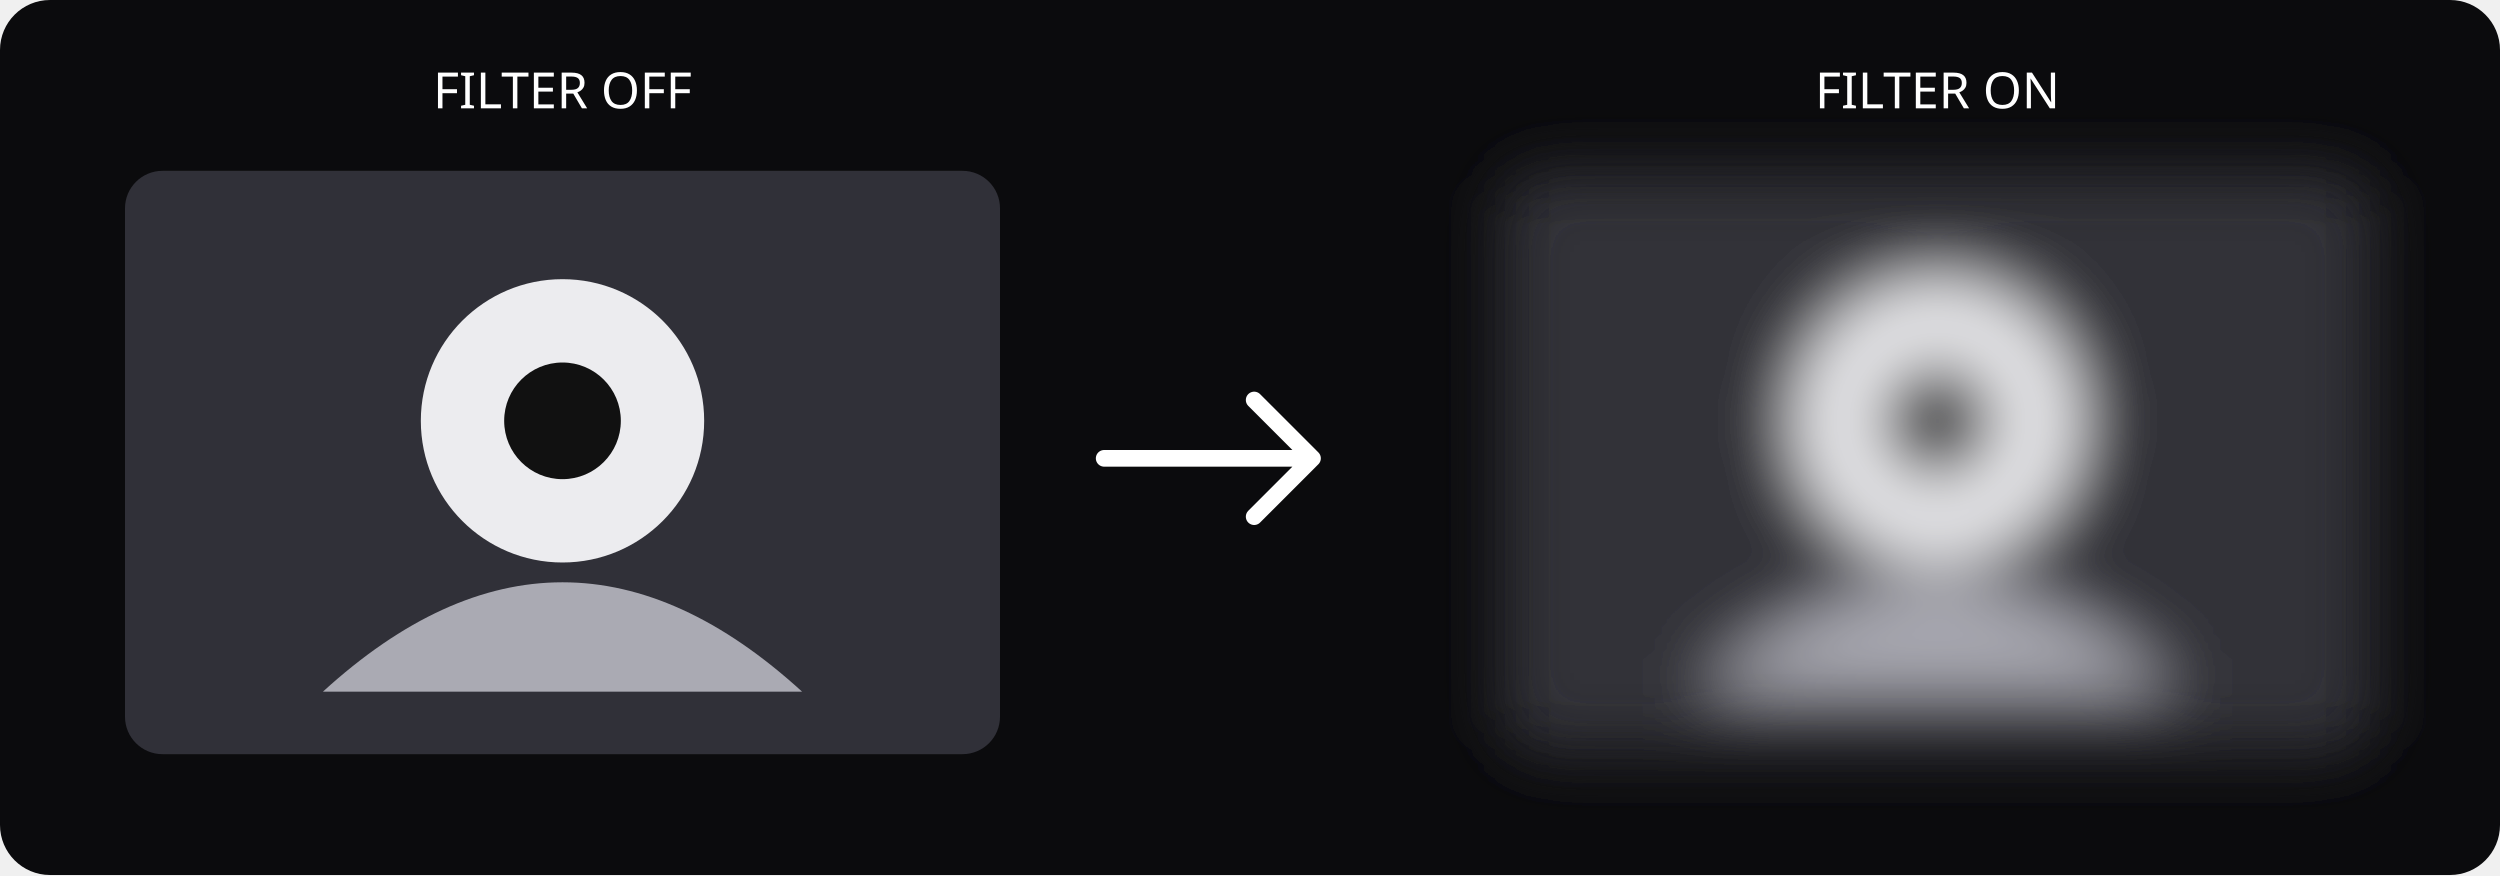
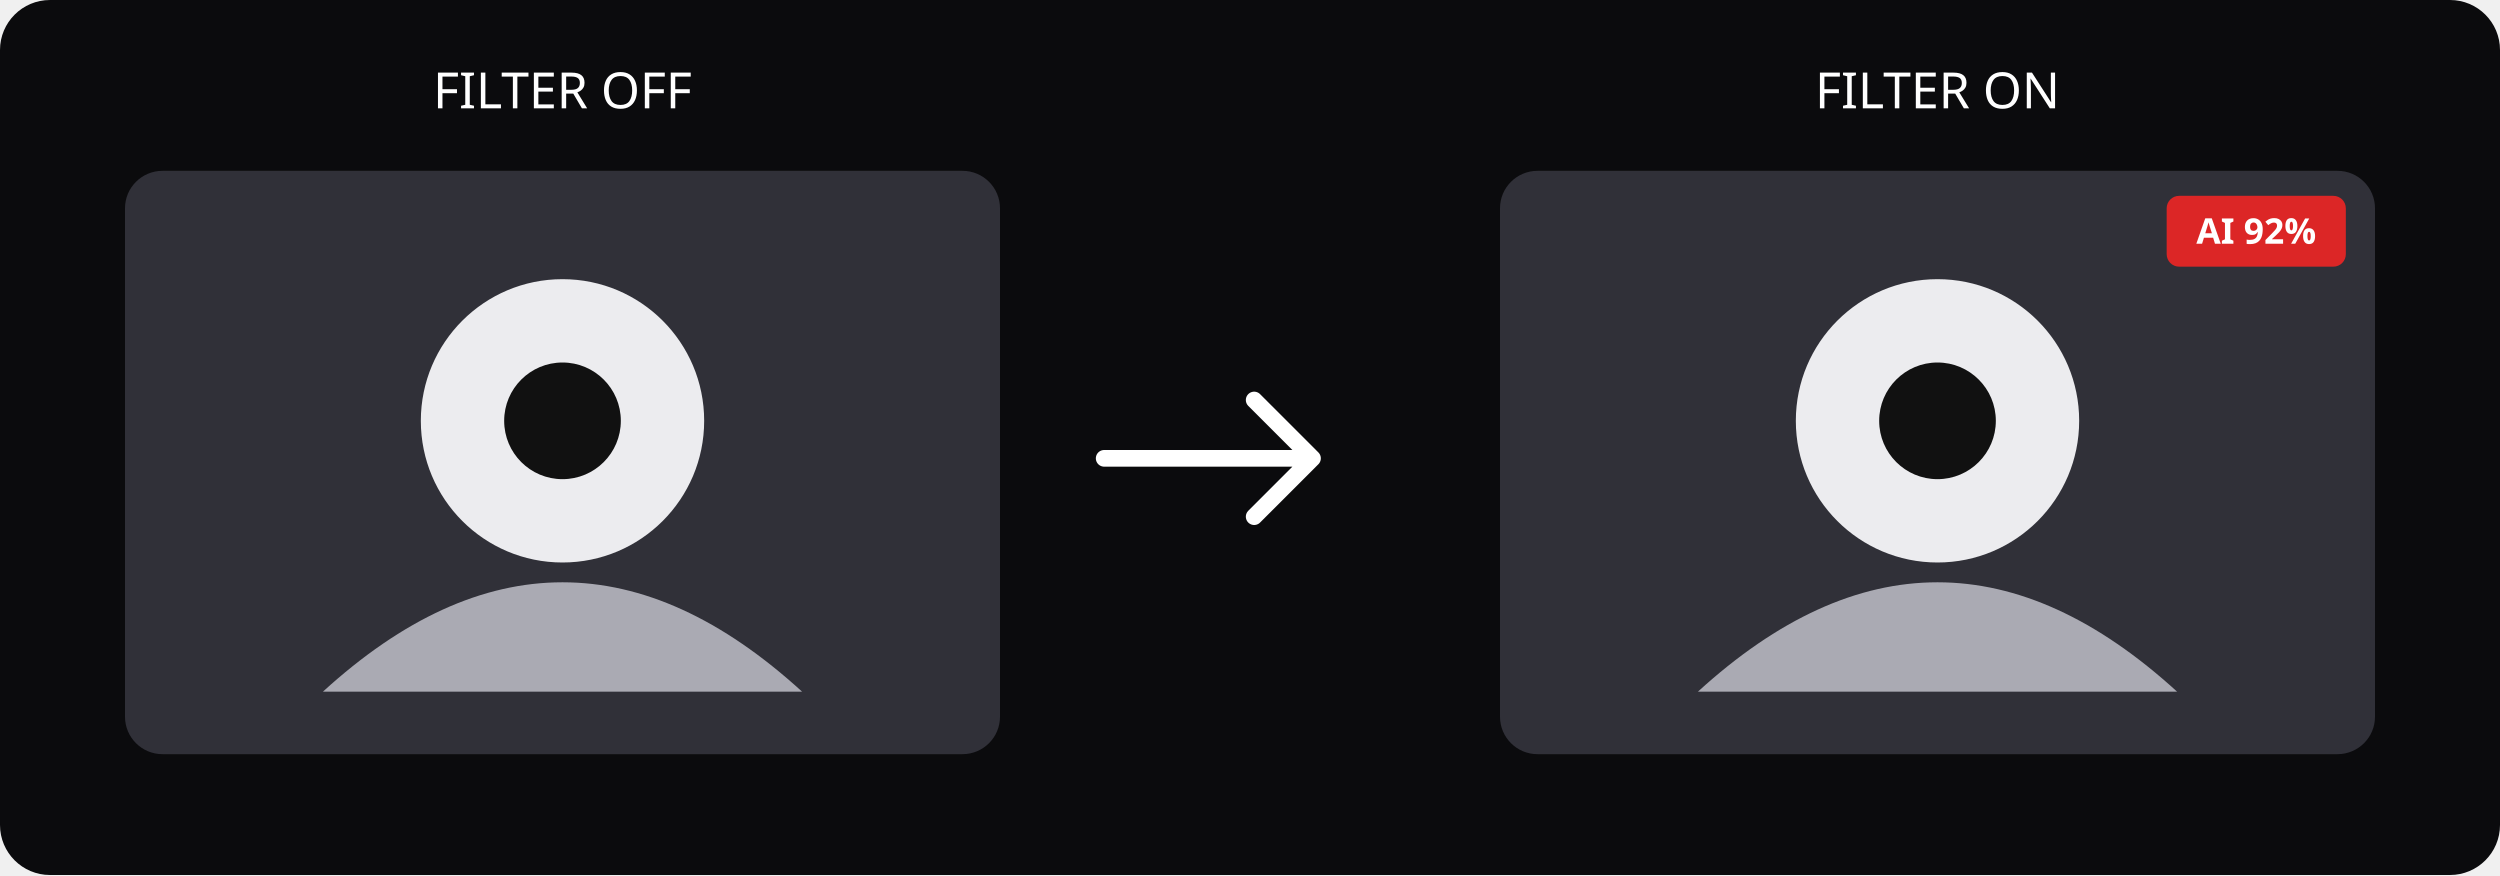
<svg xmlns="http://www.w3.org/2000/svg" width="1200" height="420" viewBox="0 0 1200 420">
-   <defs>
-     <filter id="blur">
-       <feGaussianBlur stdDeviation="16" />
-     </filter>
-   </defs>
  <rect width="1200" height="420" rx="24" fill="#0b0b0d" />
  <text x="270" y="52" fill="white" font-family="system-ui" font-size="24" text-anchor="middle">FILTER OFF</text>
  <text x="930" y="52" fill="white" font-family="system-ui" font-size="24" text-anchor="middle">FILTER ON</text>
  <g transform="translate(60 82)">
    <rect width="420" height="280" rx="18" fill="#303038" />
    <circle cx="210" cy="120" r="68" fill="#ececef" />
    <circle cx="210" cy="120" r="28" fill="#111" />
    <path d="M95 250 Q210 145 325 250" fill="#aaaab3" />
  </g>
  <path d="M530 220h100m-28-28 28 28-28 28" fill="none" stroke="#fff" stroke-width="8" stroke-linecap="round" stroke-linejoin="round" />
-   <g transform="translate(720 82)" filter="url(#blur)">
+   <g transform="translate(720 82)">
    <rect width="420" height="280" rx="18" fill="#303038" />
    <circle cx="210" cy="120" r="68" fill="#ececef" />
    <circle cx="210" cy="120" r="28" fill="#111" />
    <path d="M95 250 Q210 145 325 250" fill="#aaaab3" />
+     <rect x="320" y="12" width="86" height="34" rx="6" fill="#dc2626" />
+     <text x="363" y="35" fill="white" font-family="system-ui" font-size="17" font-weight="600" text-anchor="middle">AI 92%</text>
  </g>
</svg>
